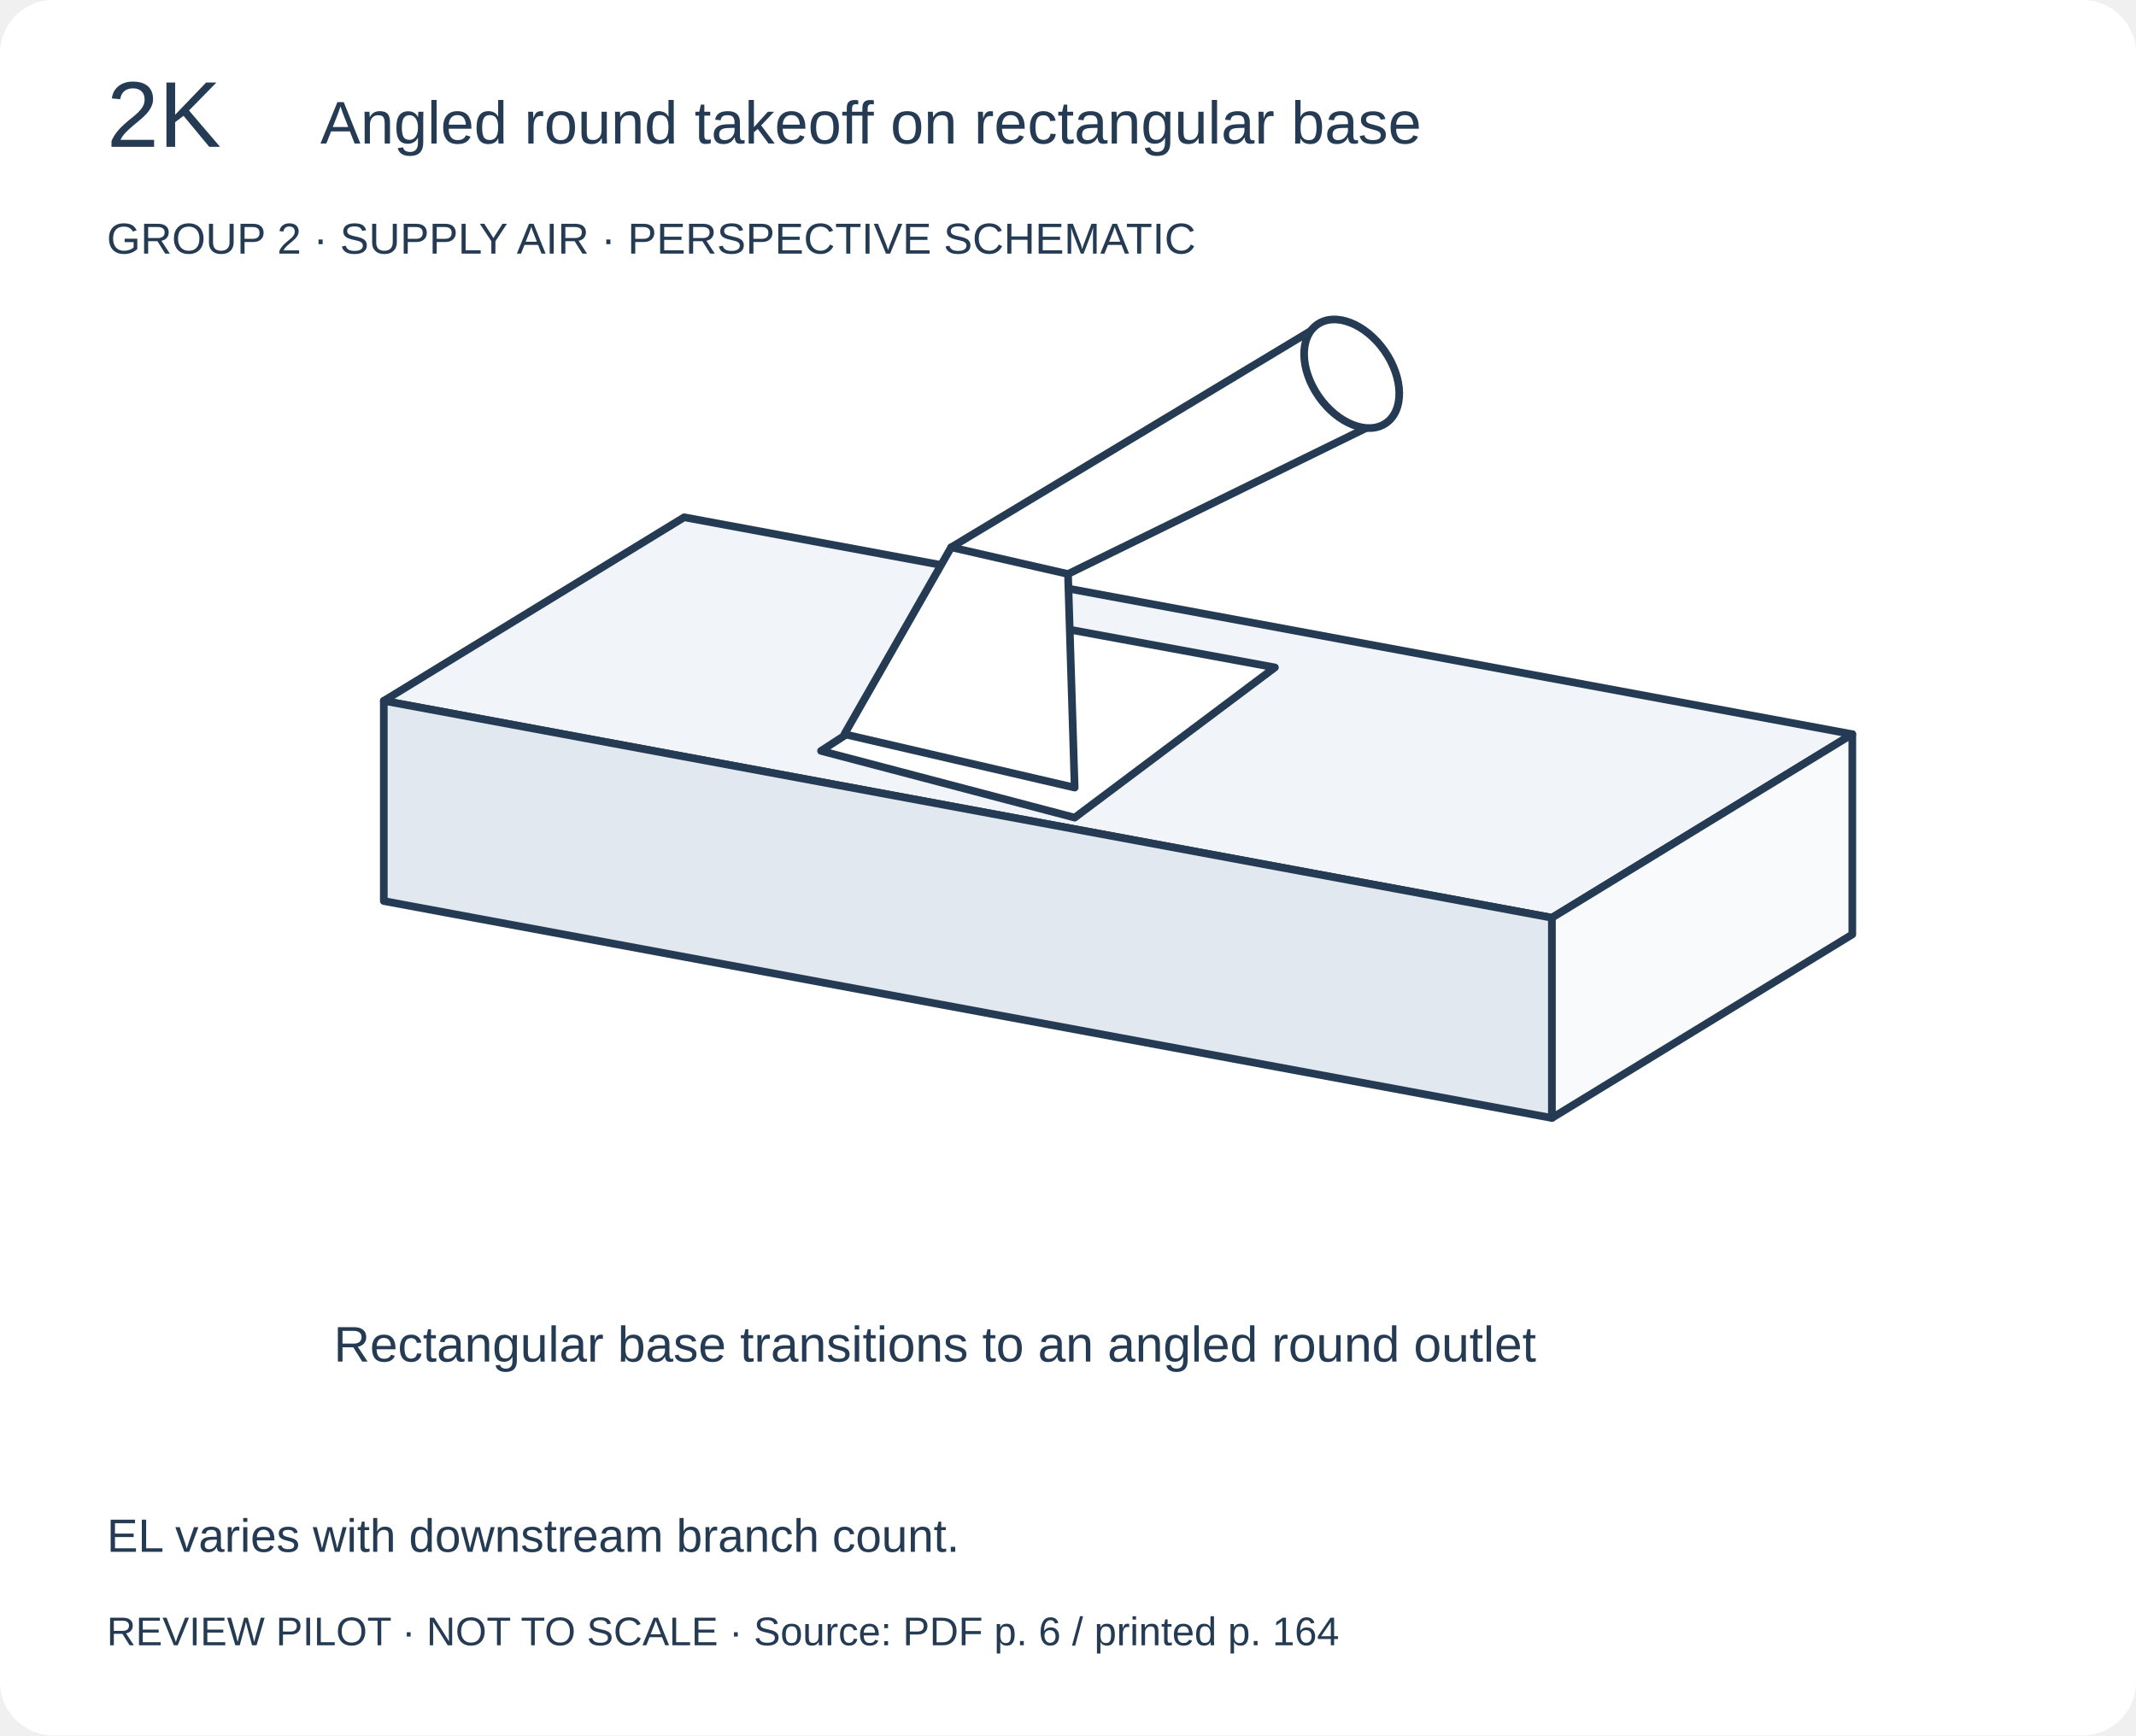
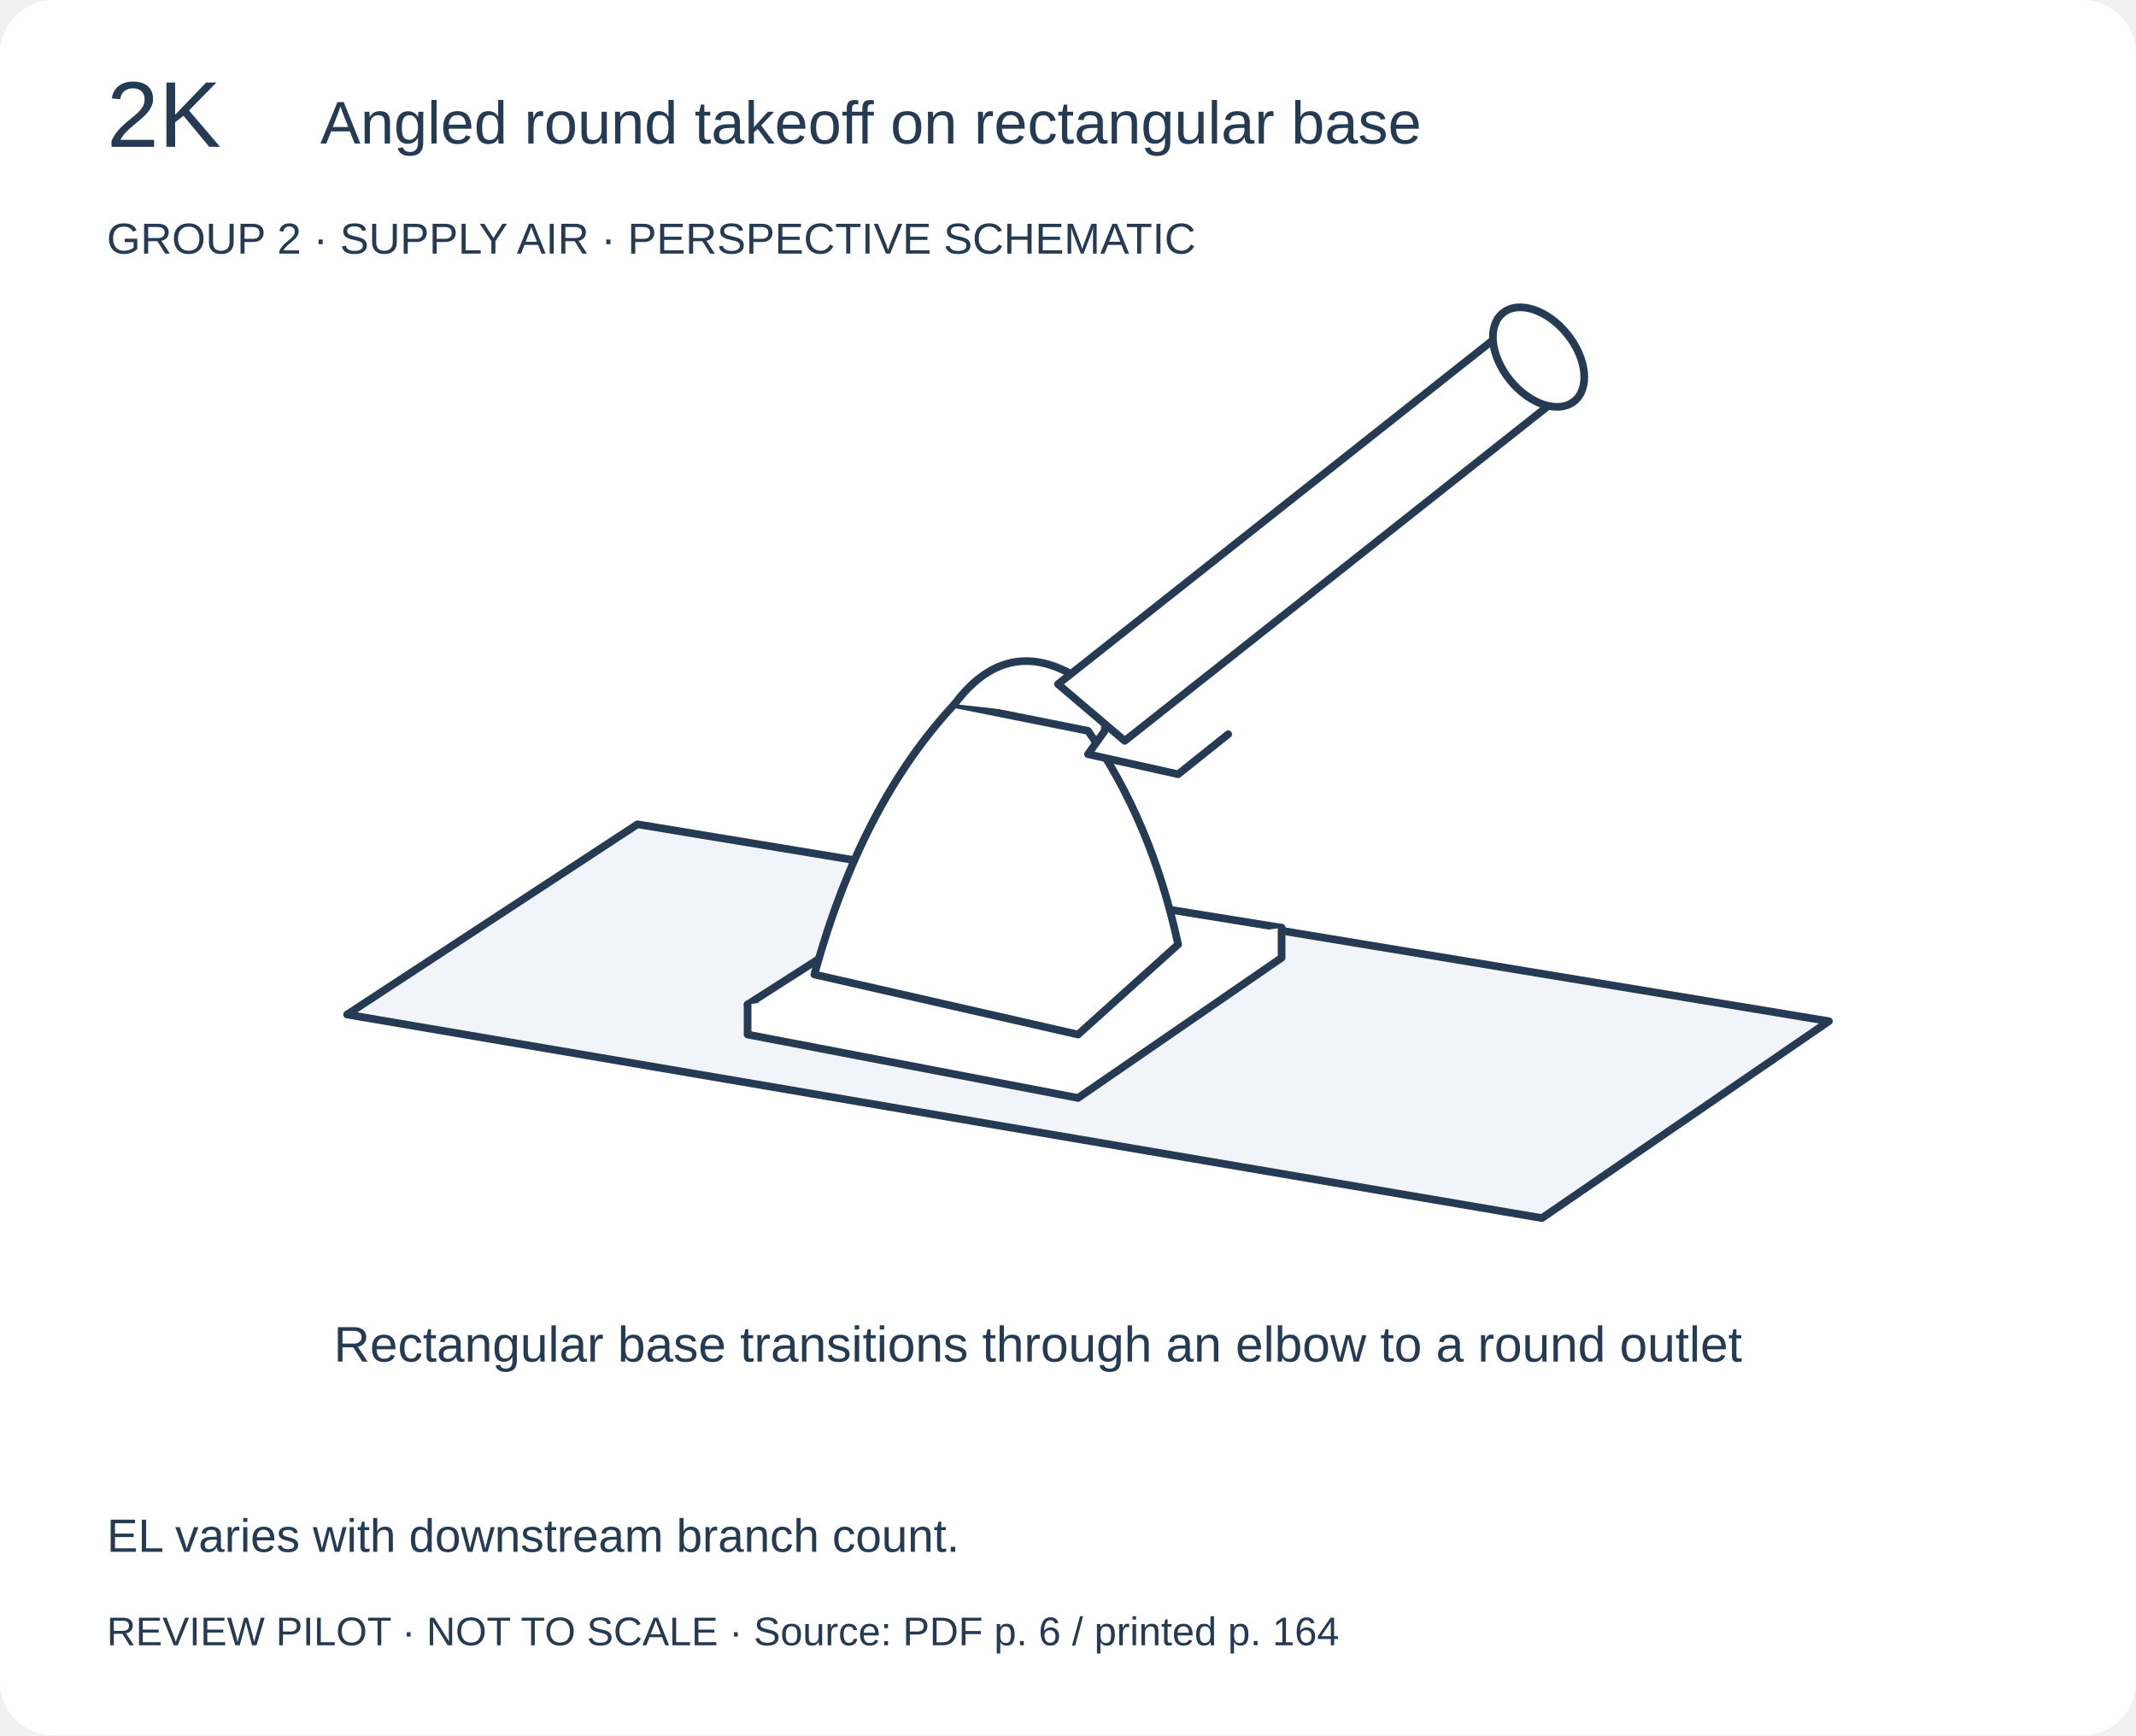
<svg xmlns="http://www.w3.org/2000/svg" width="640" height="520" viewBox="0 0 640 520" role="img" aria-labelledby="title desc">
  <defs>
    <marker id="arrow" markerWidth="8" markerHeight="6" refX="7" refY="3" orient="auto">
      <path d="M0 0L8 3L0 6Z" fill="#64748b" />
    </marker>
  </defs>
  <style>text{font-family:Arial,sans-serif;fill:#243b53;stroke:none}path,ellipse{stroke-linejoin:round;stroke-linecap:round}</style>
  <rect width="640" height="520" rx="16" fill="white" />
  <text x="32" y="44" font-size="28">2K</text>
  <text x="96" y="43" font-size="18">Angled round takeoff on rectangular base</text>
  <text x="32" y="76" font-size="13">GROUP 2 · SUPPLY AIR · PERSPECTIVE SCHEMATIC</text>
  <g stroke="#243b53" stroke-width="2.3" fill="none">
-     <path d="M115 210L205 155L555 220L465 275Z" fill="#f1f5f9" />
-     <path d="M115 210V270L465 335V275Z" fill="#e2e8f0" />
-     <path d="M465 275L555 220V280L465 335Z" fill="#f8fafc" />
-     <path d="M246 225L306 186L382 200L322 245Z" fill="white" />
-     <path d="M253 220L285 164L320 172L322 236Z" fill="white" />
-     <path d="M285 164L393 99M320 172L416 125" fill="none" />
-     <ellipse cx="405" cy="112" rx="12" ry="18" transform="rotate(-35 405 112)" fill="white" />
-     <text x="100" y="408" font-size="15">Rectangular base transitions to an angled round outlet</text>
+     <path d="M104 304L191 247L548 306L462 365Z" fill="#f1f5f9" />
+     <path d="M224 301L285 262L384 278L323 320Z" fill="white" />
+     <path d="M224 301V310L323 329L384 287V278" fill="white" />
+     <path d="M244 292Q258 241 286 211L326 219Q345 246 353 283L323 310Z" fill="white" />
+     <path d="M286 211Q301 191 321 202Q332 208 331 219L326 226L353 232L368 220" fill="white" />
+     <path d="M317 205L451 99Q459 93 467 100Q475 107 471 116L337 222Z" fill="white" />
+     <ellipse cx="461" cy="107" rx="11" ry="17" transform="rotate(-39 461 107)" fill="white" />
+     <text x="100" y="408" font-size="15">Rectangular base transitions through an elbow to a round outlet</text>
  </g>
  <text x="32" y="465" font-size="14">EL varies with downstream branch count.</text>
  <text x="32" y="493" font-size="12">REVIEW PILOT · NOT TO SCALE · Source: PDF p. 6 / printed p. 164</text>
</svg>
